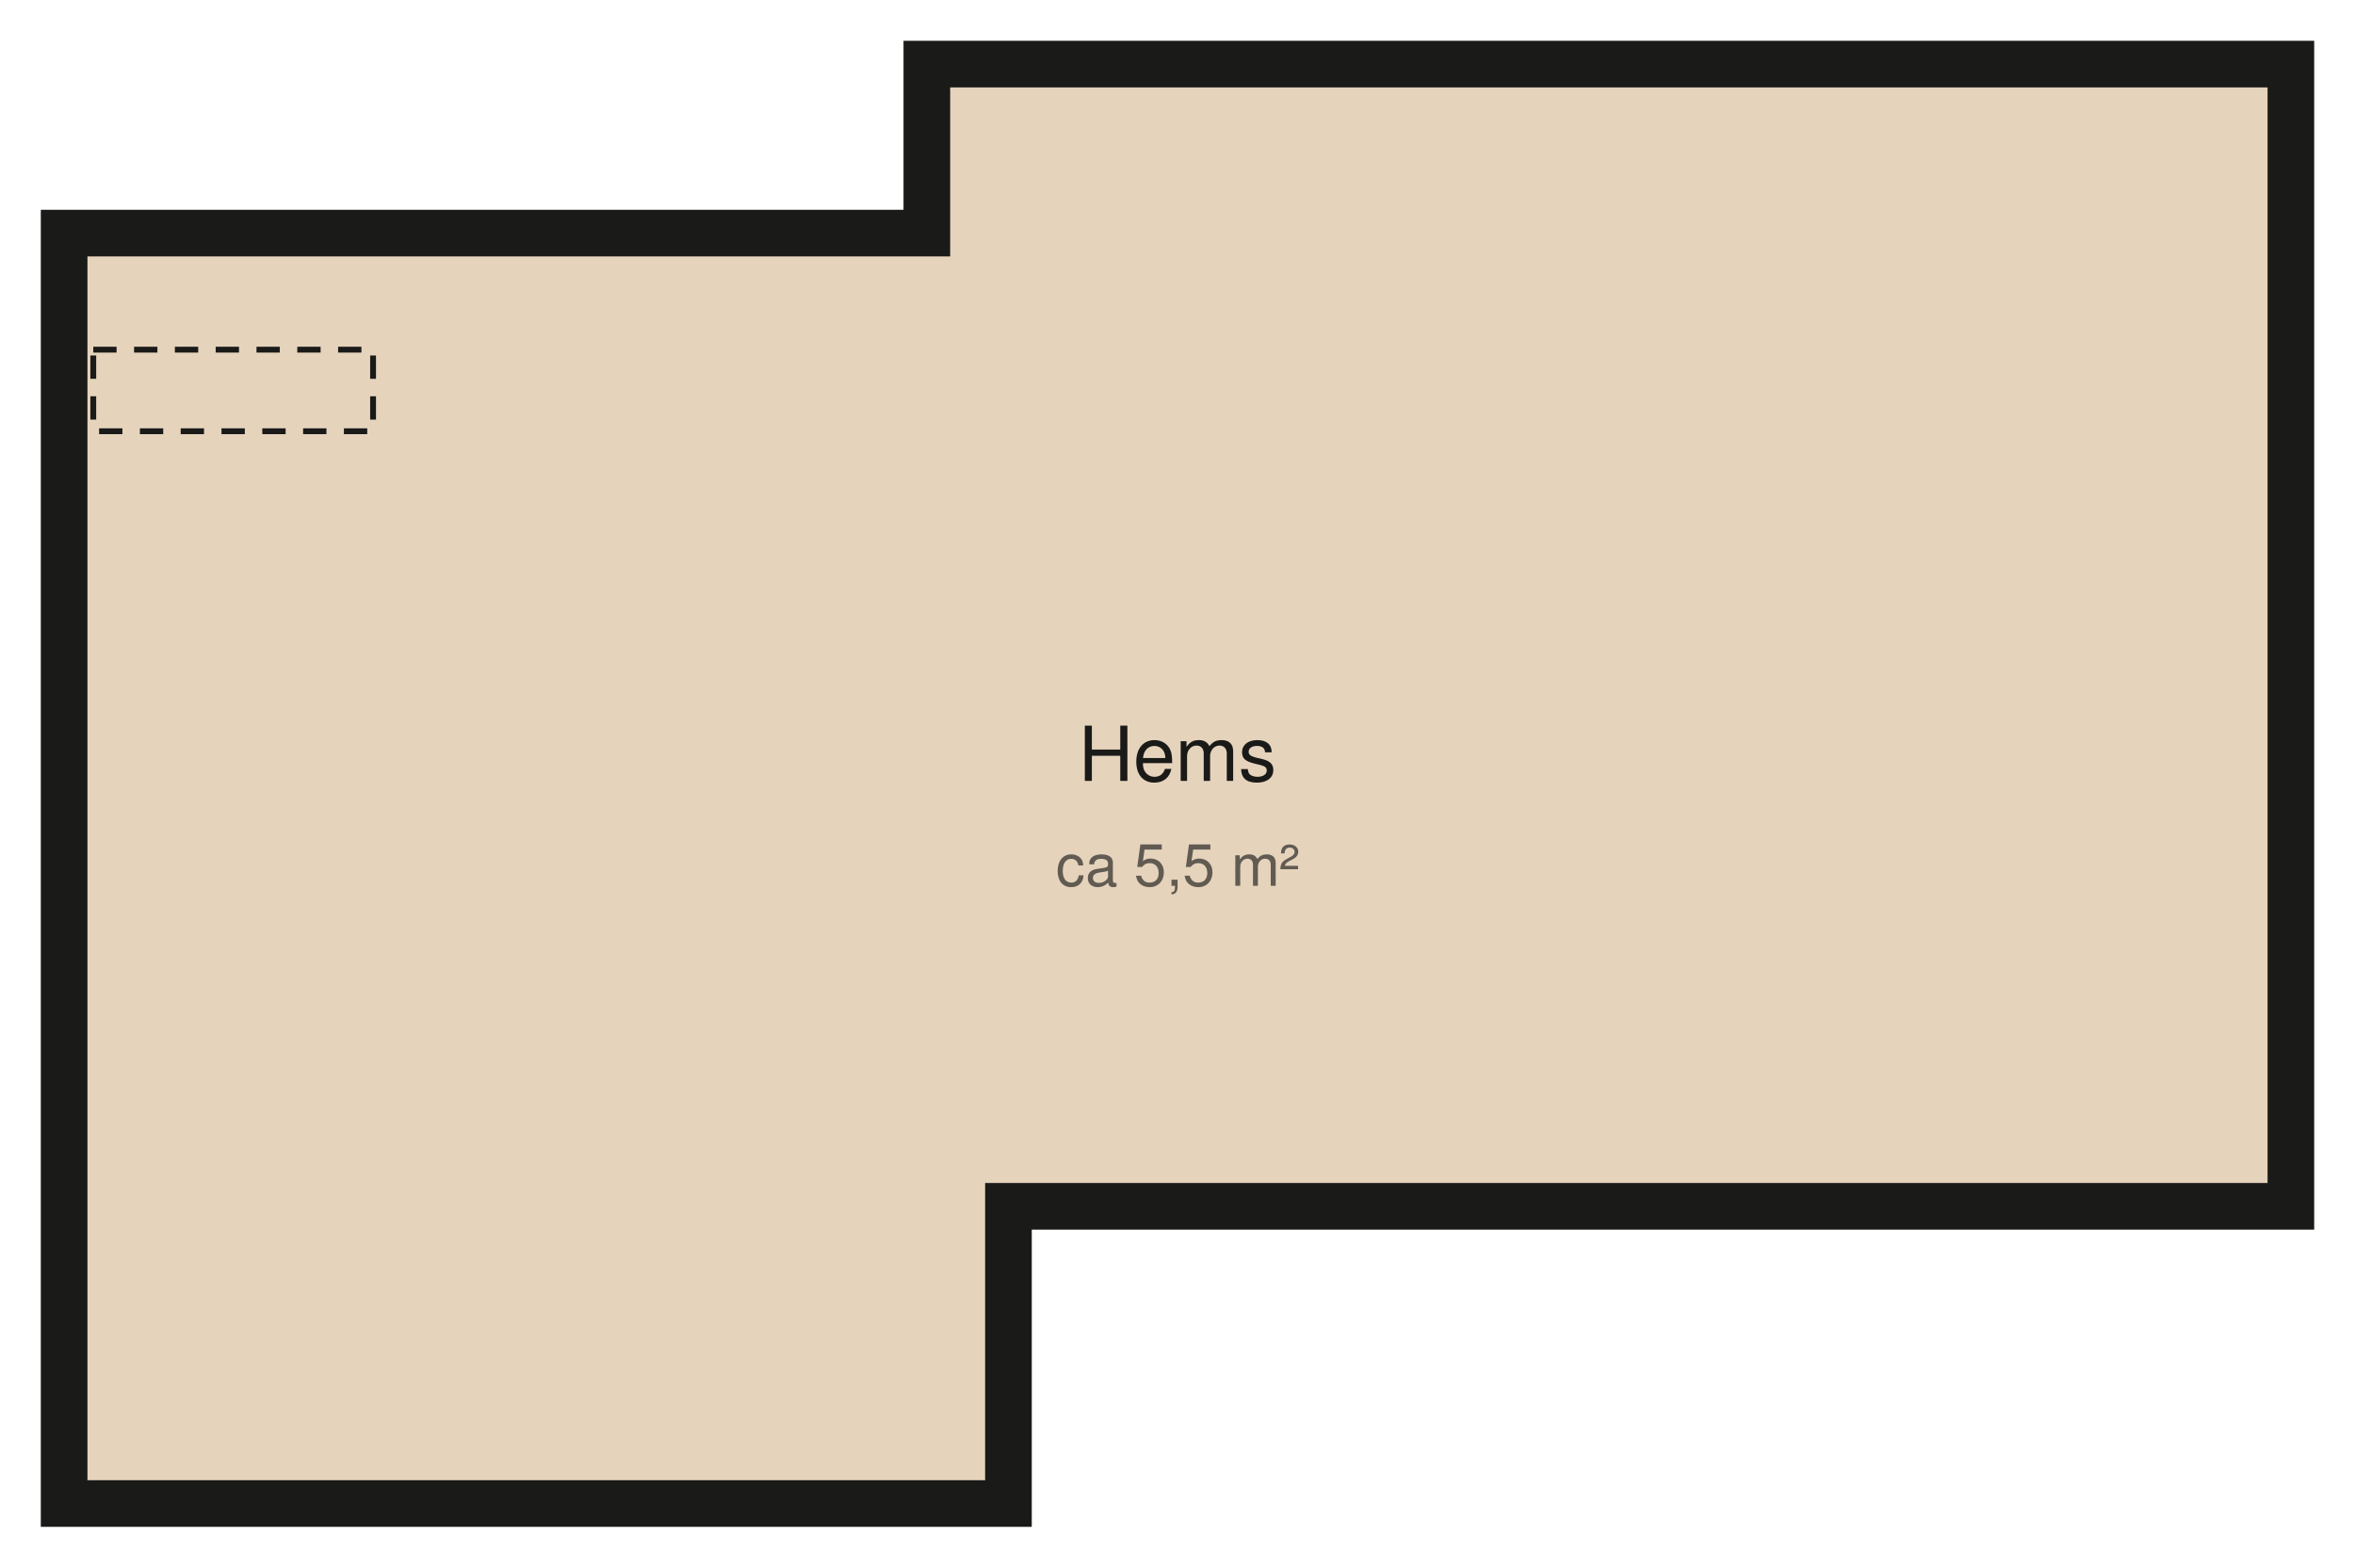
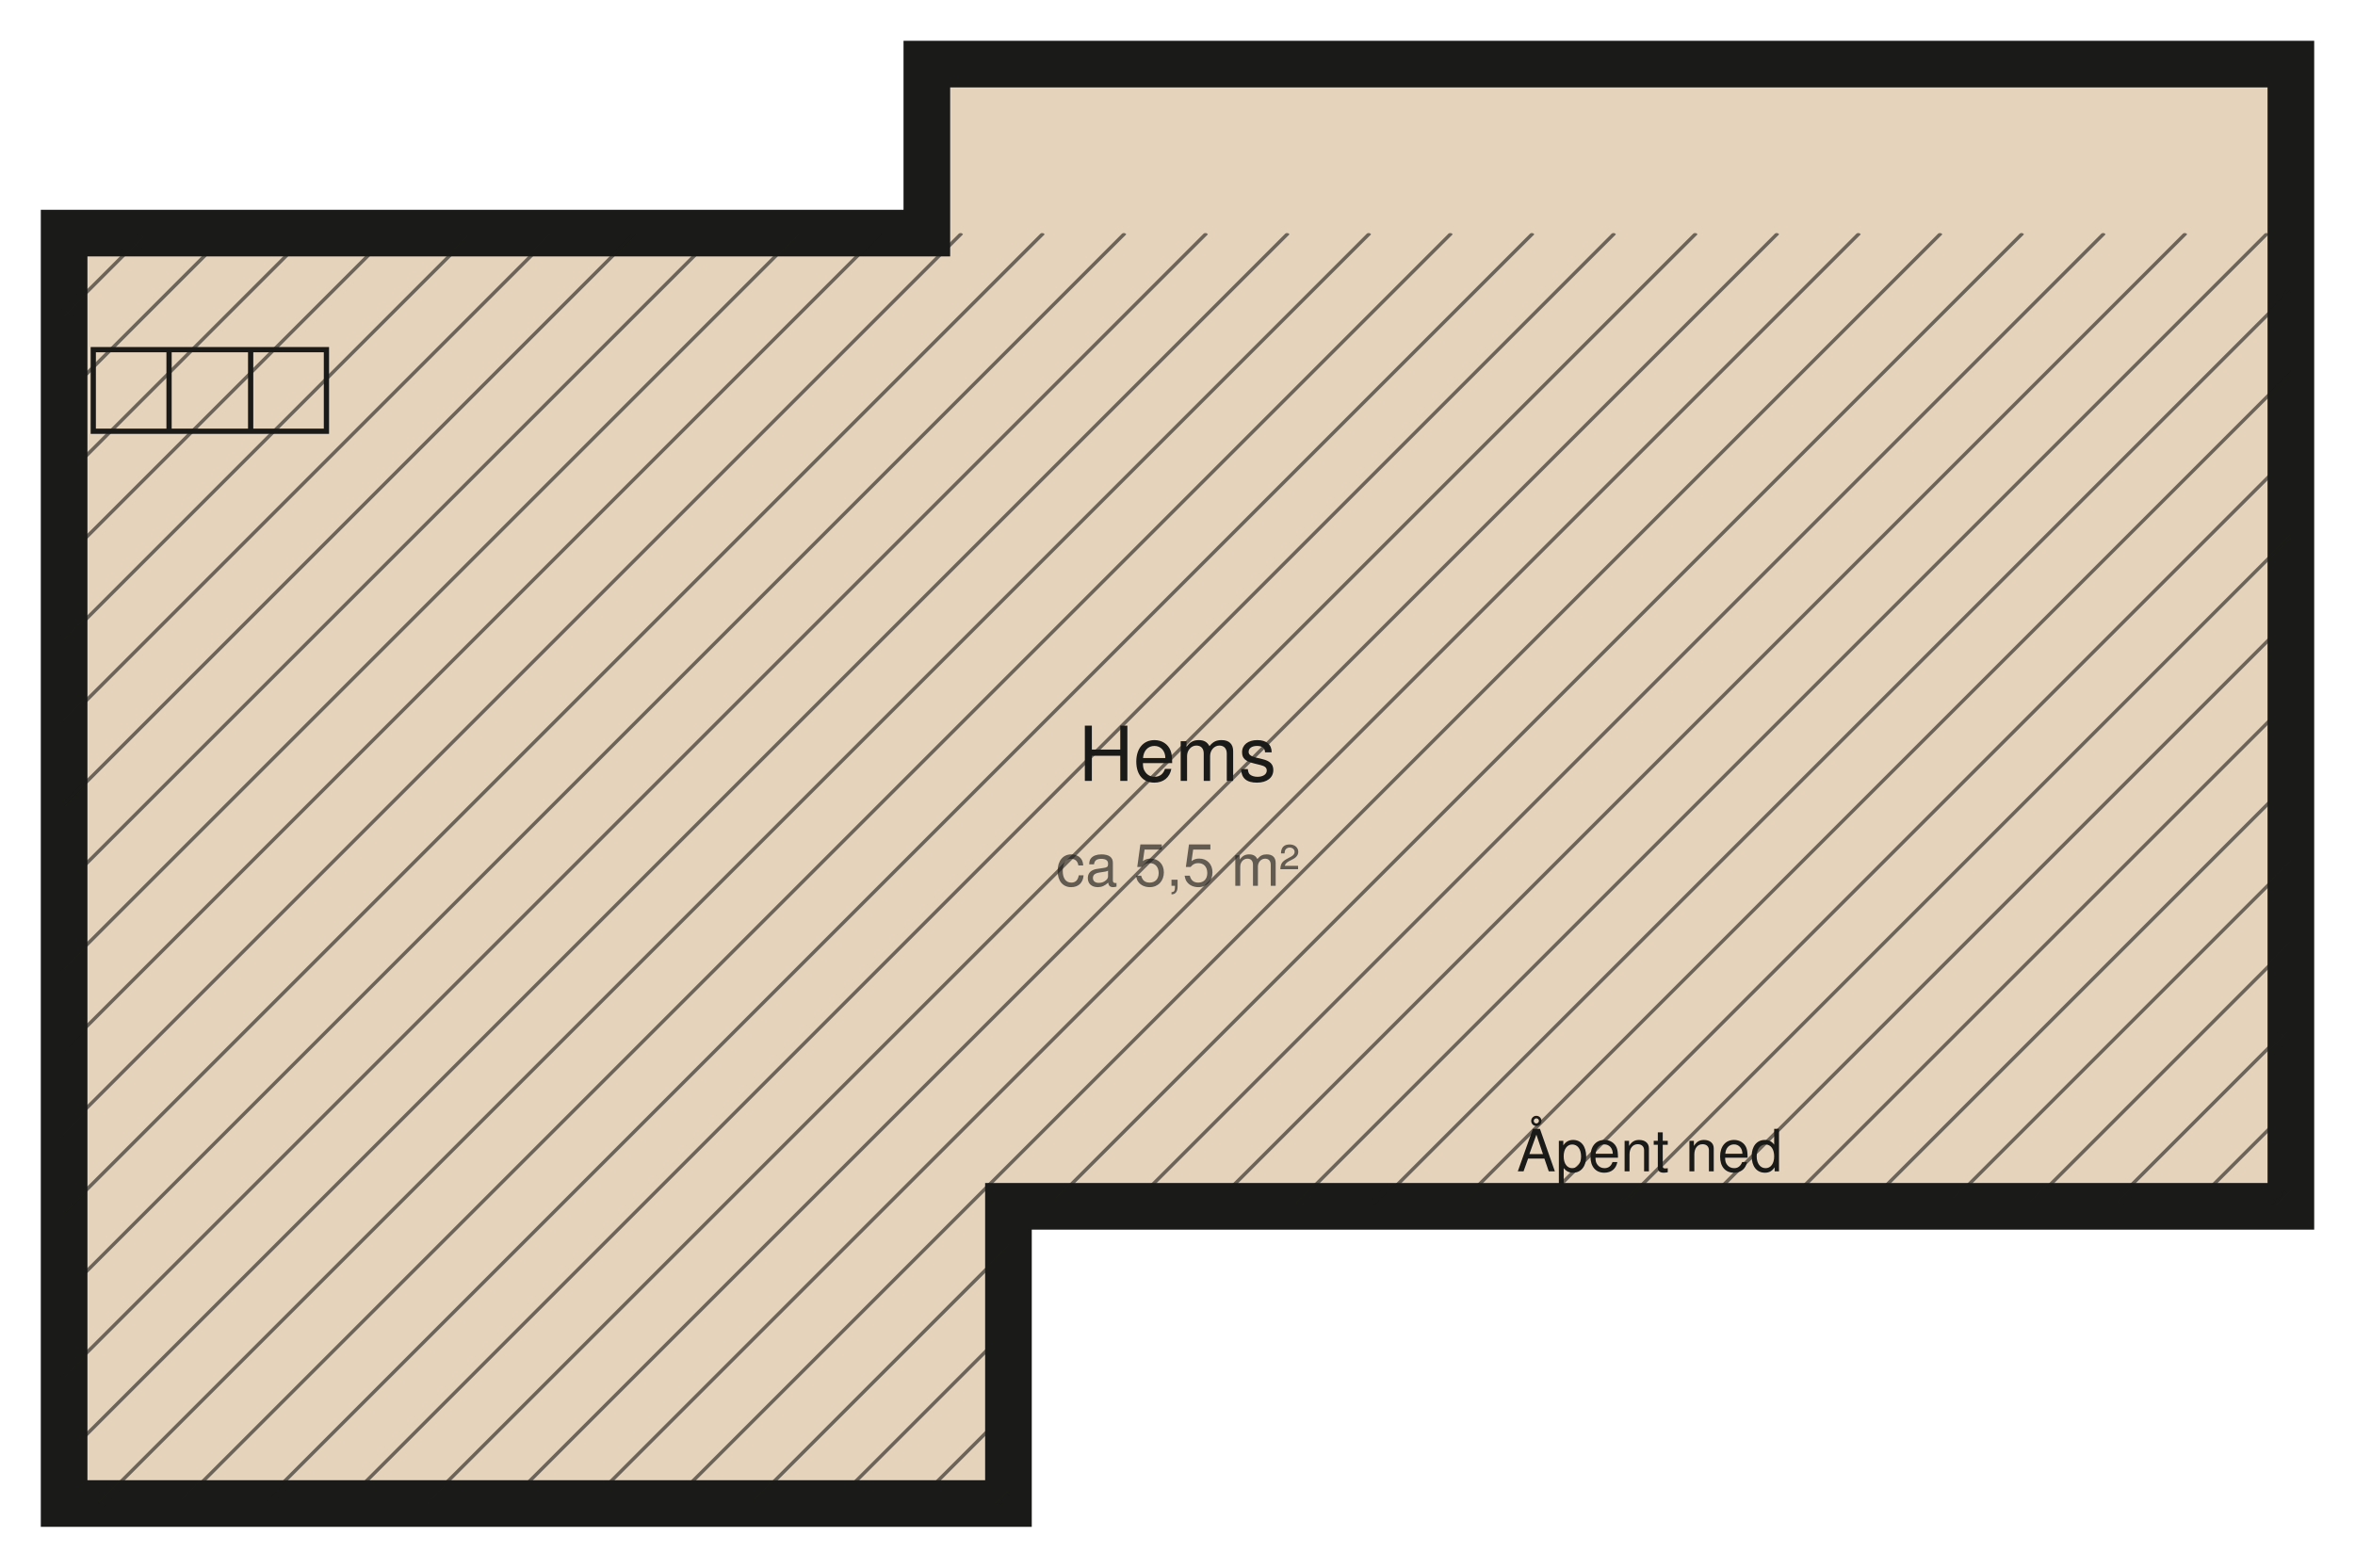
<svg xmlns="http://www.w3.org/2000/svg" viewBox="0 0 404 269">
  <polygon points="11,40 159,40 159,11 393,11 393,207 173,207 173,258 11,258" fill="#E5D3BC" />
  <polygon points="11,40 159,40 159,11 393,11 393,207 173,207 173,258 11,258" fill="none" stroke="#1A1A18" stroke-width="8" />
-   <polygon points="16,60 64,60 64,74 16,74" fill="none" stroke="#1A1A18" stroke-width="1" stroke-dasharray="4 3" />
+   <clipPath id="skr">
+     <polygon points="11,40 393,40 393,207 173,207 173,258 11,258" />
+   </clipPath>
+   <g clip-path="url(#skr)" stroke="#1A1A18" stroke-width="0.6" opacity="0.6">
+     <line x1="-207" y1="258" x2="11" y2="40" />
+     <line x1="-193" y1="258" x2="25" y2="40" />
+     <line x1="-179" y1="258" x2="39" y2="40" />
+     <line x1="-165" y1="258" x2="53" y2="40" />
+     <line x1="-151" y1="258" x2="67" y2="40" />
+     <line x1="-137" y1="258" x2="81" y2="40" />
+     <line x1="-123" y1="258" x2="95" y2="40" />
+     <line x1="-109" y1="258" x2="109" y2="40" />
+     <line x1="-95" y1="258" x2="123" y2="40" />
+     <line x1="-81" y1="258" x2="137" y2="40" />
+     <line x1="-67" y1="258" x2="151" y2="40" />
+     <line x1="-53" y1="258" x2="165" y2="40" />
+     <line x1="-39" y1="258" x2="179" y2="40" />
+     <line x1="-25" y1="258" x2="193" y2="40" />
+     <line x1="-11" y1="258" x2="207" y2="40" />
+     <line x1="3" y1="258" x2="221" y2="40" />
+     <line x1="17" y1="258" x2="235" y2="40" />
+     <line x1="31" y1="258" x2="249" y2="40" />
+     <line x1="45" y1="258" x2="263" y2="40" />
+     <line x1="59" y1="258" x2="277" y2="40" />
+     <line x1="73" y1="258" x2="291" y2="40" />
+     <line x1="87" y1="258" x2="305" y2="40" />
+     <line x1="101" y1="258" x2="319" y2="40" />
+     <line x1="115" y1="258" x2="333" y2="40" />
+     <line x1="129" y1="258" x2="347" y2="40" />
+     <line x1="143" y1="258" x2="361" y2="40" />
+     <line x1="157" y1="258" x2="375" y2="40" />
+     <line x1="171" y1="258" x2="389" y2="40" />
+     <line x1="185" y1="258" x2="403" y2="40" />
+     <line x1="199" y1="258" x2="417" y2="40" />
+     <line x1="213" y1="258" x2="431" y2="40" />
+     <line x1="227" y1="258" x2="445" y2="40" />
+     <line x1="241" y1="258" x2="459" y2="40" />
+     <line x1="255" y1="258" x2="473" y2="40" />
+     <line x1="269" y1="258" x2="487" y2="40" />
+     <line x1="283" y1="258" x2="501" y2="40" />
+     <line x1="297" y1="258" x2="515" y2="40" />
+     <line x1="311" y1="258" x2="529" y2="40" />
+     <line x1="325" y1="258" x2="543" y2="40" />
+     <line x1="339" y1="258" x2="557" y2="40" />
+     <line x1="353" y1="258" x2="571" y2="40" />
+     <line x1="367" y1="258" x2="585" y2="40" />
+     <line x1="381" y1="258" x2="599" y2="40" />
+   </g>
+   <line x1="173" y1="207" x2="393" y2="207" stroke="#1A1A18" stroke-width="1.4" stroke-dasharray="8 5" />
+   <text x="283" y="201" font-family="Helvetica" font-size="10" fill="#1A1A18" text-anchor="middle">Åpent ned</text>
+   <rect x="16" y="60" width="40" height="14" fill="none" stroke="#1A1A18" stroke-width="0.9" />
+   <line x1="29" y1="60" x2="29" y2="74" stroke="#1A1A18" stroke-width="0.9" />
+   <line x1="43" y1="60" x2="43" y2="74" stroke="#1A1A18" stroke-width="0.9" />
  <g font-family="Helvetica" fill="#1A1A18" text-anchor="middle">
    <text x="202" y="134" font-size="13">Hems</text>
    <text x="202" y="152" font-size="10" opacity="0.65">ca 5,5 m²</text>
  </g>
</svg>
